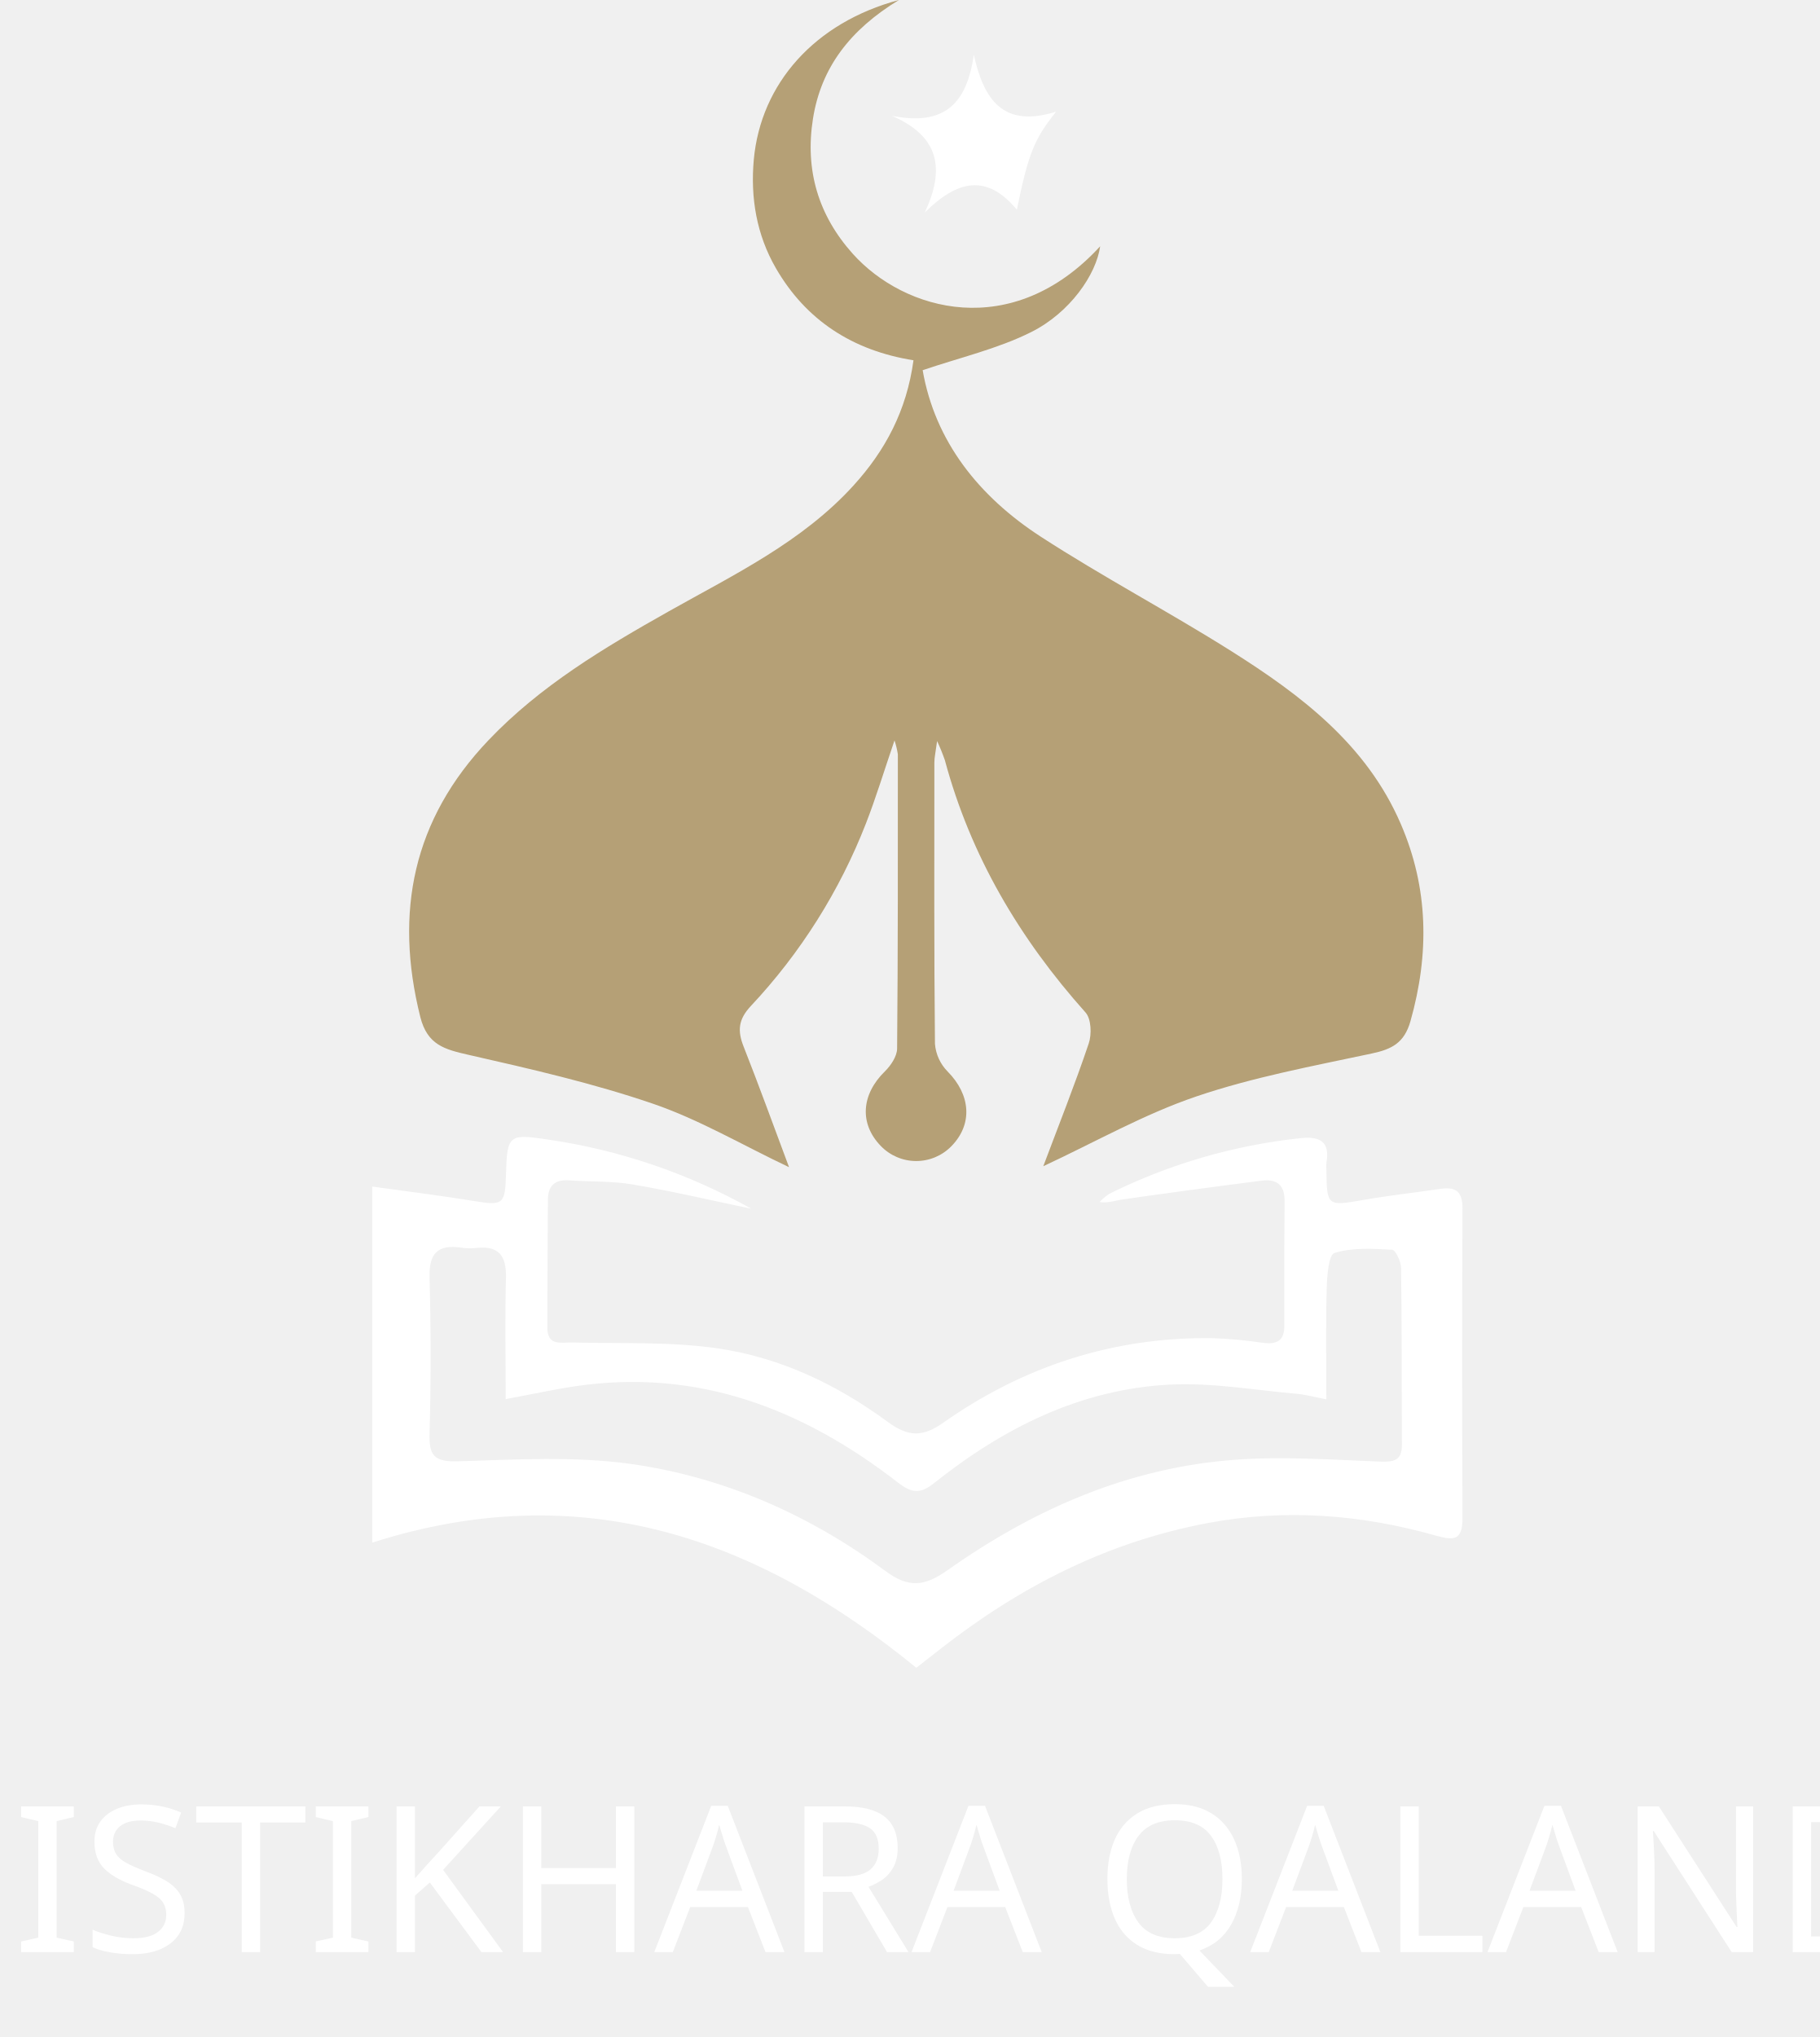
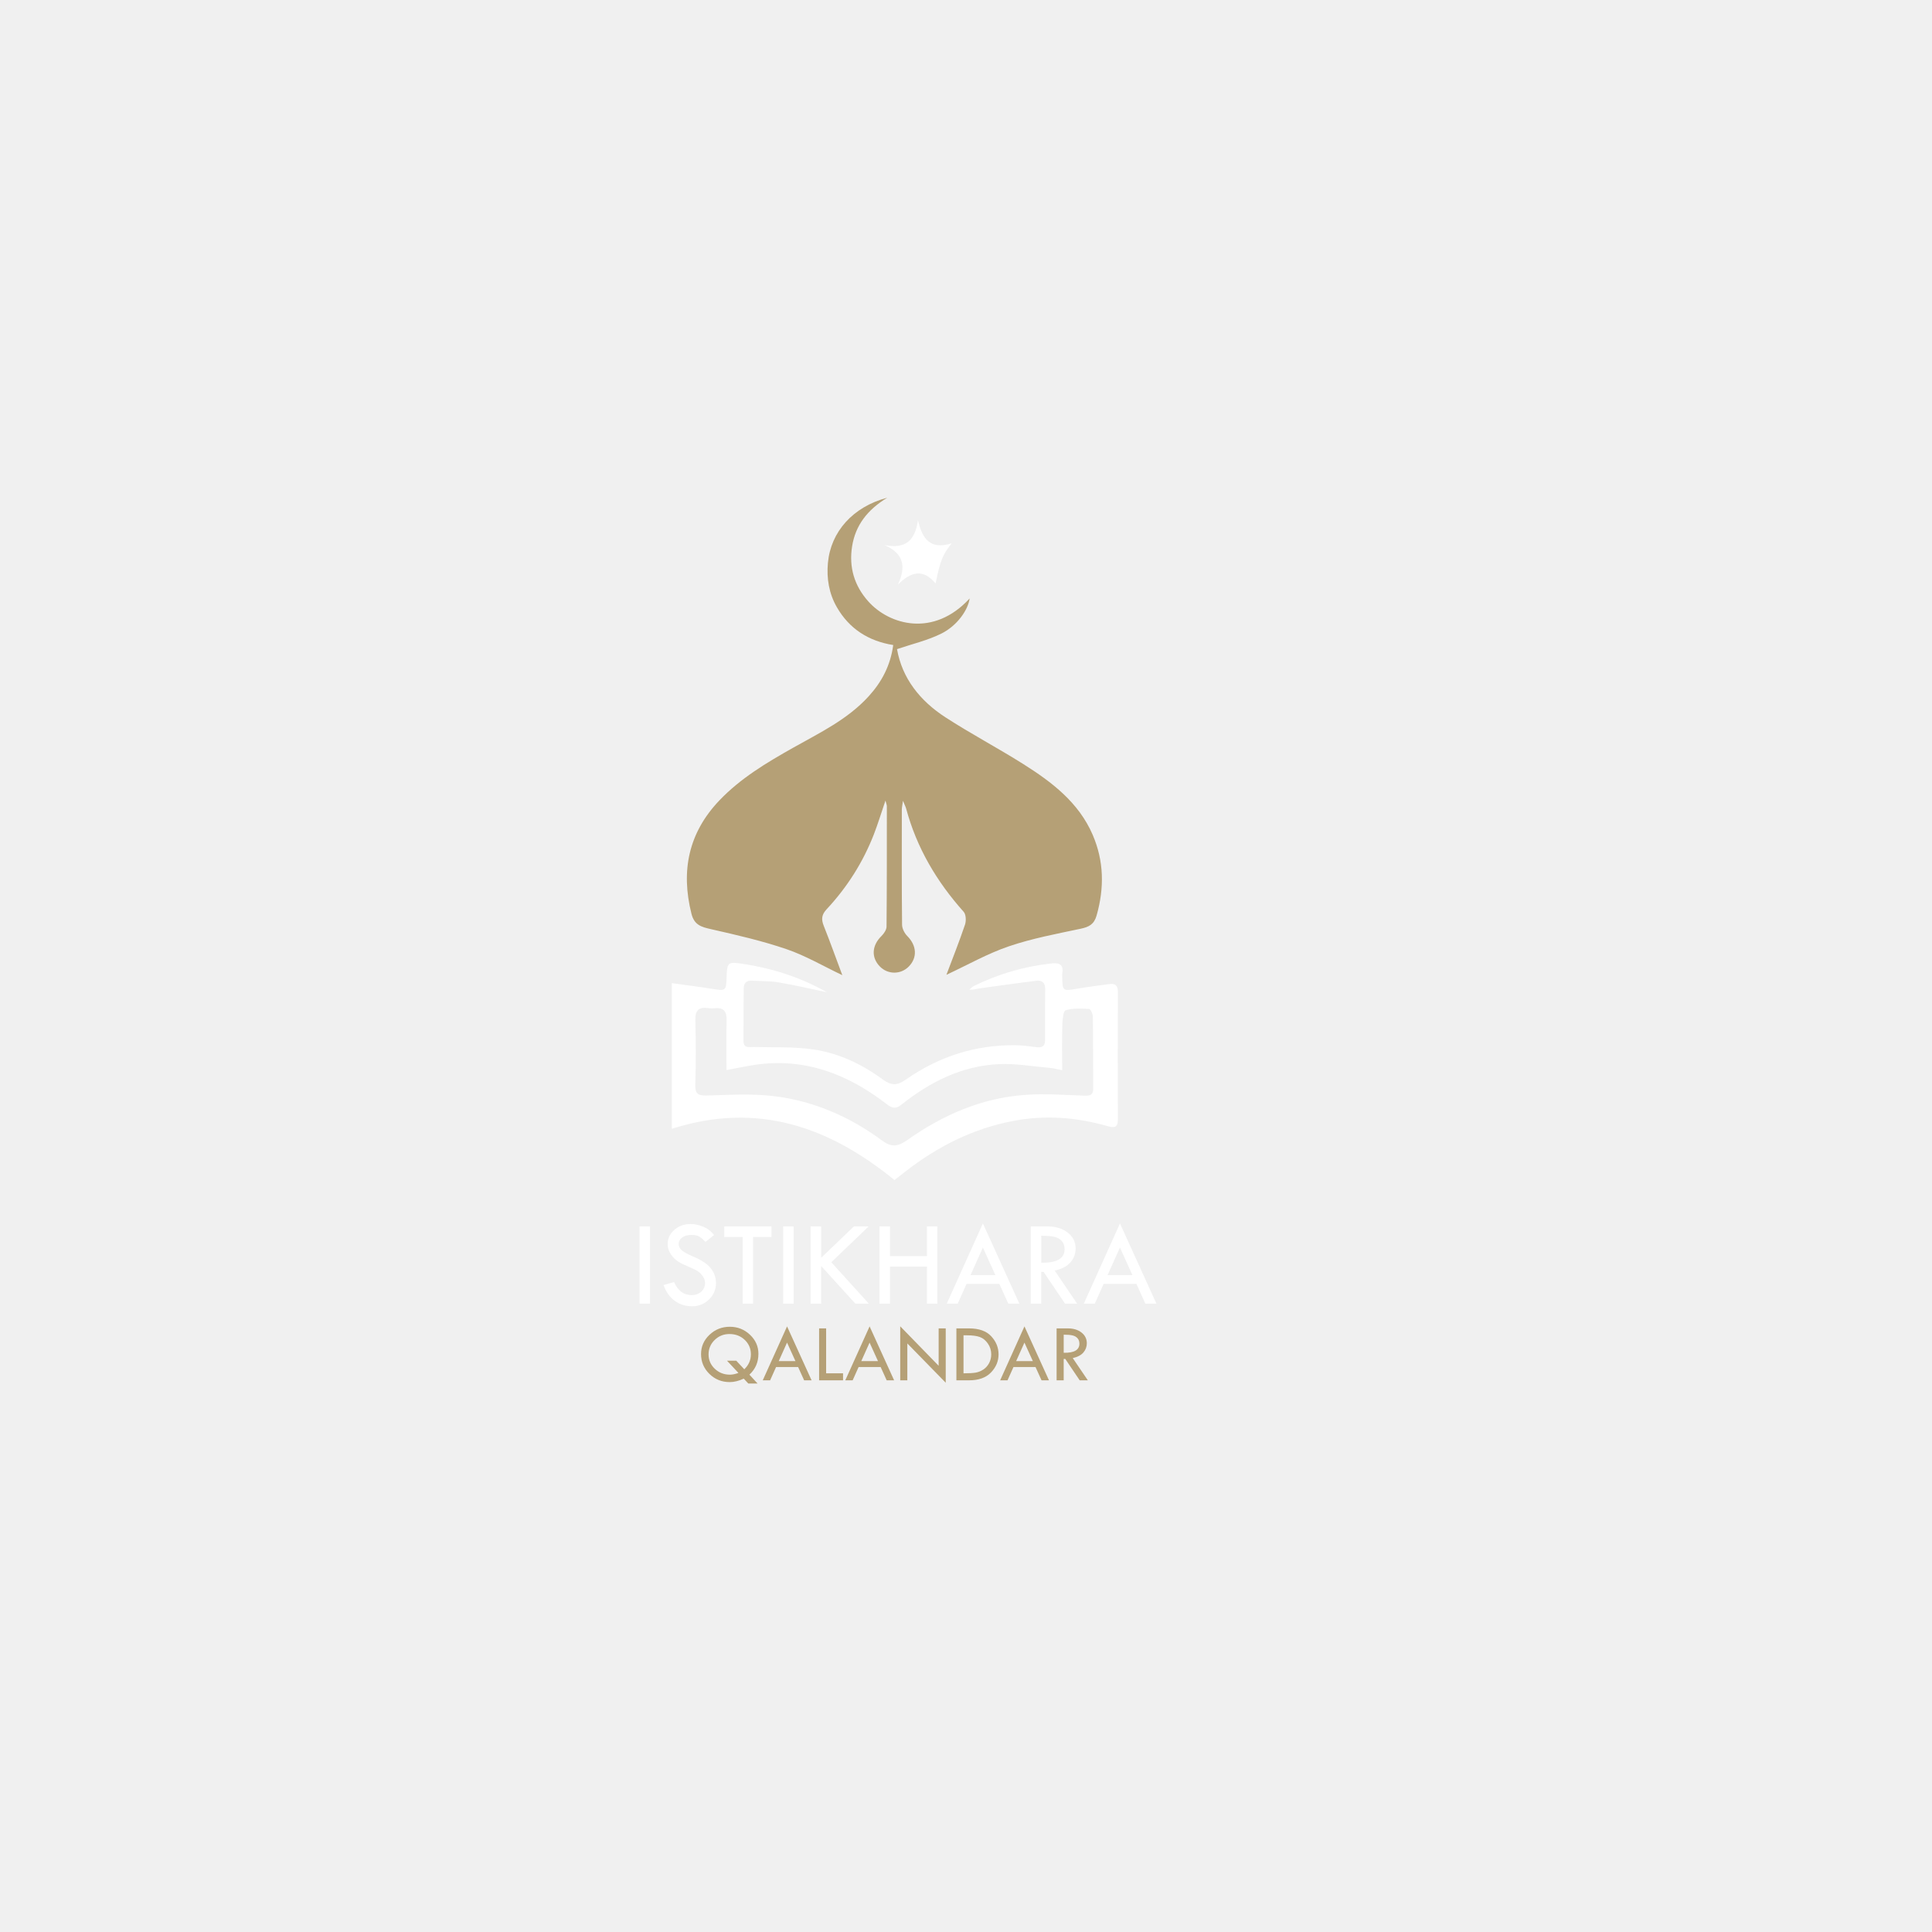
- <svg xmlns="http://www.w3.org/2000/svg" viewBox="0 0 467.86 523.6">
-   <defs>
-     <style>.cls-1{font-size:52.45px;font-family:Trushdex;}.cls-1,.cls-3{fill:#fff;}.cls-2{fill:#b5a076;}</style>
-   </defs>
-   <g id="Layer_2" data-name="Layer 2">
-     <g id="Layer_1-2" data-name="Layer 1">
-       <text class="cls-1" transform="translate(3.35 501.78)">ISTIKHARA QALANDAR</text>
-       <path class="cls-2" d="M268.21,299.77c4-10.65,8.13-21,11.68-31.54.81-2.38.65-6.37-.84-8-16.92-18.94-29.51-40.19-36.14-64.82a51.51,51.51,0,0,0-2-4.93c-.4,3-.7,4.26-.7,5.48,0,24.12-.1,48.24.15,72.36a11.42,11.42,0,0,0,3.25,7.1c5.94,6,6.52,13.52,1,19.18a12.64,12.64,0,0,1-18.2-.06c-5.53-5.73-5-13.21,1.08-19.15,1.53-1.5,3.12-3.87,3.14-5.85.23-25.22.19-50.44.19-75.66a21.92,21.92,0,0,0-.86-3.56c-2.69,7.87-4.75,14.68-7.32,21.29a146.15,146.15,0,0,1-29.63,47c-3.22,3.45-3.45,6.34-1.84,10.41,4,10.13,7.71,20.4,11.68,31-12-5.68-23.05-12.23-35-16.32-15.44-5.28-31.46-8.94-47.4-12.56-6.12-1.39-10.59-2.53-12.4-9.74-6.76-27-1.84-50.81,17.53-71.13,13.32-14,29.7-23.75,46.35-33.13s34.31-17.81,47.55-32.41c8.1-8.93,13.6-19.16,15.36-32.12-15.62-2.5-27.63-10.26-35.39-23.7-4.94-8.56-6.56-18.07-5.66-27.91,1.81-19.54,15.66-35.21,37.3-41-12.54,7.64-20,17.35-22.09,30.51s1.34,24.79,10.21,34.7c13.23,14.77,41,22.73,63.62-1.9-1,7.23-7.75,17.07-17.75,22.06-8.6,4.3-18.25,6.51-27.88,9.79,3.18,18.3,14.44,32.46,30.38,42.8s32.88,19.27,49,29.43c17.92,11.31,34.73,24,43.52,44.36,7.17,16.56,7.39,33.46,2.5,50.75-1.59,5.59-4.78,7.21-10,8.31-15.15,3.23-30.51,6.08-45.12,11.05C294.09,286.41,281.61,293.53,268.21,299.77Z" />
-       <path class="cls-3" d="M95.7,396.52V305c8.93,1.25,17.46,2.29,25.93,3.68,7.68,1.27,8.23,1,8.45-6.8.29-10.07.68-10.49,10.56-9a151.56,151.56,0,0,1,52.49,17.81c-10.6-2.21-20.5-4.54-30.51-6.24-5.36-.91-10.92-.66-16.38-1.05-3.64-.26-5.35,1.46-5.38,4.93q-.13,16.44-.15,32.89c0,4.89,3.52,3.78,6.57,3.86,12.42.32,25-.26,37.22,1.51,16,2.32,30.64,9.27,43.66,18.86,5.35,3.94,9.05,4,14.4.2,20.65-14.5,43.7-22,69.06-21.69a115.37,115.37,0,0,1,13.09,1.21c3.5.44,5.48-.49,5.47-4.4q-.07-16.12.06-32.24c0-4.13-2.25-5.51-5.87-5.05q-17.88,2.28-35.71,4.82c-1.87.26-3.67,1-6,.68a14.26,14.26,0,0,1,2.56-2.14,145,145,0,0,1,49-14.27c4.92-.54,7.77.68,6.78,6.3a10,10,0,0,0,0,2c.1,9.15.28,9.18,9.37,7.59,6.68-1.16,13.43-1.92,20.14-2.89,4-.57,5.49,1,5.47,5.09q-.18,39.81,0,79.62c0,5.9-2.42,5.68-7,4.4-19.23-5.43-38.66-6.91-58.52-3.18-25.63,4.81-48,16.21-68.34,32.07l-6.55,5.12C194.61,395.25,149.48,379.36,95.7,396.52ZM130,359.64c0-11.11-.19-21.16.07-31.2.15-5.58-1.8-8.31-7.61-7.66a15.74,15.74,0,0,1-3.94-.08c-5.93-.86-8.25,1.42-8.09,7.6.35,13.36.38,26.76,0,40.12-.17,5.74,1.19,7.37,7.25,7.2,14.83-.43,29.91-1.37,44.5.68,23.95,3.38,45.93,13.07,65.44,27.51,6,4.44,10,4,16-.21,22.16-15.68,46.58-26.38,73.94-28.38,12.38-.91,24.91,0,37.35.48,3.53.13,5.51-.36,5.49-4.3-.07-15.13,0-30.27-.2-45.39,0-1.68-1.42-4.72-2.3-4.77-5-.27-10.22-.61-14.83.83-1.54.48-1.94,6.12-2,9.43-.27,9.12-.09,18.25-.09,28.19-3.38-.65-5.45-1.24-7.56-1.42-10.85-.93-21.77-2.91-32.56-2.37-23.1,1.14-43,11.19-60.83,25.41-3.36,2.67-5.62,2.53-9.08-.15-24.47-19-51.58-29.53-83.15-24.82C142.19,357.18,136.66,358.4,130,359.64Z" />
-       <path class="cls-3" d="M229.26,29.75c13.38,2.73,19.33-3,21.08-15.69C252.93,25.6,257.82,33,271.51,28.7c-5.7,7.12-7.13,10.84-10.1,25.19-7.81-9.4-15.41-7.47-23.66.73C243,43.35,241.48,35.05,229.26,29.75Z" />
+ <svg xmlns="http://www.w3.org/2000/svg" version="1.1" id="Layer_1" x="0px" y="0px" viewBox="0 0 1080 1080" style="enable-background:new 0 0 1080 1080;" xml:space="preserve">
+   <style type="text/css">
+ 	.st0{display:none;fill:#013237;}
+ 	.st1{fill:#FFFFFF;}
+ 	.st2{fill:#B5A076;}
+ 	.st3{display:none;}
+ 	.st4{display:inline;}
+ 	.st5{fill:#013237;}
+ 	.st6{font-family:'Trushdex';}
+ 	.st7{font-size:52.177px;}
+ 	.st8{display:inline;fill:#FFFFFF;}
+ 	.st9{display:inline;fill:#013237;}
+ 	.st10{display:inline;fill:#174159;}
+ </style>
+   <rect class="st0" width="1080" height="1080" />
+   <g>
+     <g>
+       <path class="st1" d="M357.5,685.58h5.83v43.17h-5.83V685.58z" />
+       <path class="st1" d="M399.18,690.39l-4.78,3.83c-1.26-1.31-2.41-2.29-3.43-2.93c-1.03-0.64-2.51-0.97-4.45-0.97    c-2.12,0-3.84,0.48-5.16,1.44c-1.32,0.96-1.98,2.19-1.98,3.7c0,1.31,0.58,2.46,1.73,3.46s3.11,2.1,5.89,3.29s4.93,2.3,6.48,3.33    c1.54,1.03,2.81,2.16,3.81,3.4c0.99,1.24,1.73,2.55,2.22,3.93c0.48,1.38,0.73,2.83,0.73,4.37c0,3.59-1.3,6.65-3.91,9.18    c-2.61,2.53-5.77,3.79-9.47,3.79c-3.61,0-6.81-0.99-9.57-2.96c-2.77-1.98-4.9-4.94-6.39-8.9l5.9-1.66    c2.15,4.86,5.43,7.29,9.86,7.29c2.15,0,3.93-0.64,5.35-1.93c1.42-1.28,2.13-2.91,2.13-4.86c0-1.17-0.37-2.35-1.12-3.53    c-0.75-1.18-1.67-2.16-2.78-2.92c-1.11-0.77-2.87-1.64-5.29-2.64c-2.42-0.99-4.28-1.9-5.58-2.72c-1.3-0.82-2.43-1.81-3.38-2.95    c-0.95-1.14-1.65-2.27-2.09-3.4c-0.44-1.13-0.66-2.34-0.66-3.62c0-3.09,1.24-5.73,3.73-7.91c2.48-2.18,5.5-3.27,9.05-3.27    c2.35,0,4.73,0.51,7.15,1.52C395.56,686.76,397.58,688.31,399.18,690.39z" />
+       <path class="st1" d="M404.87,685.58h26.4v5.9h-10.3v37.28h-5.83v-37.28h-10.27V685.58z" />
+       <path class="st1" d="M437.81,685.58h5.83v43.17h-5.83V685.58z" />
+       <path class="st1" d="M453.13,685.58h5.9v17.54l18.31-17.54h8.22l-20.87,20.03l21,23.14h-7.51l-19.16-21.06v21.06h-5.9V685.58z" />
+       <path class="st1" d="M491.62,685.58h5.9v16.6h20.64v-16.6h5.83v43.17h-5.83v-20.74h-20.64v20.74h-5.9V685.58z" />
+       <path class="st1" d="M549.45,683.92l20.38,44.83h-6.18l-5.01-11.05h-18.32l-4.95,11.05h-6.13L549.45,683.92z M549.44,697.39    l-6.91,15.4h13.89L549.44,697.39z" />
+       <path class="st1" d="M576.17,685.58h9.35c4.65,0,8.44,1.16,11.37,3.47c2.93,2.32,4.39,5.28,4.39,8.89c0,2.89-0.95,5.44-2.84,7.66    c-1.89,2.21-4.84,3.77-8.86,4.67l12.54,18.48h-6.76l-11.98-17.76h-1.32v17.76h-5.9V685.58z M582.07,690.8v15.05    c8.7,0.18,13.05-2.34,13.05-7.56c0-1.83-0.51-3.33-1.53-4.49c-1.02-1.16-2.37-1.95-4.07-2.37S585.34,690.8,582.07,690.8z" />
+       <path class="st1" d="M626.07,683.92l20.38,44.83h-6.18l-5.01-11.05h-18.32l-4.95,11.05h-6.13L626.07,683.92z M626.05,697.39    l-6.91,15.4h13.89L626.05,697.39z" />
+     </g>
+   </g>
+   <g>
+     <g>
+       <path class="st2" d="M418.93,768.44l4.55,4.95h-5.18l-2.54-2.72c-2.75,1.28-5.37,1.93-7.85,1.93c-4.46,0-8.24-1.53-11.35-4.58    c-3.11-3.05-4.67-6.75-4.67-11.09c0-4.19,1.57-7.78,4.72-10.77c3.14-2.99,6.94-4.49,11.37-4.49c4.36,0,8.11,1.49,11.26,4.46    c3.15,2.98,4.72,6.53,4.72,10.66C423.96,761.46,422.28,765.34,418.93,768.44z M412.78,767.47l-6.37-6.82h5.18l4.47,4.79    c2.46-2.35,3.69-5.14,3.69-8.36c0-3.21-1.15-5.9-3.44-8.08c-2.29-2.18-5.14-3.27-8.55-3.27c-3.24,0-5.99,1.11-8.26,3.32    s-3.41,4.9-3.41,8.06c0,3.16,1.16,5.84,3.48,8.04c2.32,2.2,5.15,3.3,8.49,3.3C409.47,768.44,411.04,768.12,412.78,767.47z" />
+       <path class="st2" d="M439.97,741.46l13.71,30.15h-4.16l-3.37-7.43h-12.32l-3.33,7.43h-4.12L439.97,741.46z M439.96,750.52    l-4.64,10.35h9.34L439.96,750.52z" />
+       <path class="st2" d="M457.89,742.58h3.92v25.11h9.46v3.92h-13.38V742.58z" />
+       <path class="st2" d="M486.11,741.46l13.71,30.15h-4.16l-3.37-7.43h-12.32l-3.33,7.43h-4.12L486.11,741.46z M486.1,750.52    l-4.64,10.35h9.34L486.1,750.52z" />
+       <path class="st2" d="M503.24,741.42l21.47,22.06v-20.9h3.96v30.38l-21.47-21.97v20.62h-3.97V741.42z" />
+       <path class="st2" d="M534.64,742.58h7.04c5.58,0,9.72,1.47,12.44,4.42s4.08,6.31,4.08,10.09c0,3.81-1.41,7.19-4.22,10.12    c-2.81,2.93-6.9,4.4-12.26,4.4h-7.09V742.58z M538.61,746.45v21.24h0.23c2.95,0,5.17-0.13,6.65-0.4c1.49-0.27,2.9-0.85,4.24-1.74    c1.34-0.9,2.4-2.08,3.19-3.57c0.79-1.48,1.18-3.11,1.18-4.89c0-2.23-0.63-4.25-1.89-6.06s-2.77-3.02-4.52-3.65    c-1.75-0.62-4.11-0.93-7.08-0.93H538.61z" />
+       <path class="st2" d="M572.68,741.46l13.71,30.15h-4.16l-3.37-7.43h-12.32l-3.33,7.43h-4.12L572.68,741.46z M572.67,750.52    l-4.64,10.35h9.34L572.67,750.52z" />
+       <path class="st2" d="M590.65,742.58h6.29c3.13,0,5.68,0.78,7.65,2.33c1.97,1.56,2.95,3.55,2.95,5.98c0,1.94-0.64,3.66-1.91,5.15    c-1.27,1.49-3.26,2.54-5.96,3.14l8.43,12.42h-4.55l-8.05-11.94h-0.89v11.94h-3.96V742.58z M594.62,746.09v10.12    c5.85,0.12,8.77-1.57,8.77-5.08c0-1.23-0.34-2.24-1.03-3.02c-0.68-0.78-1.6-1.31-2.74-1.59    C598.49,746.23,596.82,746.09,594.62,746.09z" />
+     </g>
+   </g>
+   <path class="st2" d="M529.05,544.92c3.56-9.47,7.24-18.68,10.4-28.06c0.71-2.12,0.57-5.67-0.75-7.15  c-15.05-16.85-26.26-35.75-32.15-57.67c-0.27-1.01-0.79-1.96-1.79-4.39c-0.36,2.7-0.63,3.79-0.63,4.88  c-0.02,21.46-0.09,42.93,0.13,64.39c0.02,2.14,1.35,4.75,2.9,6.31c5.28,5.31,5.8,12.03,0.85,17.07c-4.49,4.57-11.74,4.54-16.19-0.06  c-4.93-5.09-4.43-11.76,0.96-17.03c1.36-1.34,2.78-3.44,2.8-5.21c0.21-22.44,0.17-44.88,0.17-67.31c0-0.7-0.32-1.39-0.77-3.17  c-2.39,7-4.22,13.06-6.51,18.95c-6.08,15.61-14.95,29.56-26.36,41.79c-2.87,3.08-3.08,5.64-1.64,9.26  c3.58,9.02,6.86,18.16,10.39,27.61c-10.64-5.06-20.51-10.89-31.14-14.52c-13.73-4.7-27.99-7.96-42.17-11.18  c-5.45-1.24-9.43-2.25-11.03-8.67c-6.01-23.99-1.64-45.2,15.59-63.29c11.85-12.44,26.43-21.13,41.24-29.47  c14.93-8.4,30.53-15.85,42.31-28.84c7.2-7.94,12.1-17.04,13.66-28.58c-13.89-2.22-24.58-9.13-31.48-21.09  c-4.4-7.62-5.84-16.08-5.03-24.84c1.6-17.38,13.93-31.33,33.18-36.44c-11.15,6.8-17.77,15.43-19.65,27.15  c-1.87,11.67,1.19,22.06,9.08,30.87c11.77,13.15,36.47,20.23,56.61-1.69c-0.89,6.43-6.89,15.18-15.79,19.63  c-7.66,3.82-16.24,5.79-24.8,8.7c2.83,16.28,12.85,28.89,27.03,38.09c14.21,9.22,29.26,17.14,43.59,26.18  c15.95,10.06,30.9,21.39,38.73,39.47c6.37,14.73,6.58,29.77,2.22,45.15c-1.41,4.97-4.25,6.41-8.88,7.4  c-13.48,2.87-27.15,5.4-40.14,9.83C552.08,533.03,540.97,539.37,529.05,544.92z" />
+   <path class="st1" d="M375.56,631c0-27.48,0-53.7,0-81.42c7.95,1.11,15.54,2.04,23.07,3.28c6.83,1.12,7.32,0.87,7.52-6.06  c0.26-8.96,0.6-9.33,9.39-7.97c16.28,2.52,31.78,7.39,46.7,15.84c-9.43-1.96-18.24-4.04-27.14-5.54c-4.78-0.81-9.72-0.59-14.58-0.94  c-3.23-0.23-4.76,1.3-4.78,4.39c-0.08,9.76-0.14,19.51-0.13,29.27c0,4.34,3.13,3.36,5.84,3.43c11.05,0.29,22.24-0.22,33.12,1.35  c14.24,2.06,27.27,8.24,38.85,16.77c4.76,3.51,8.05,3.53,12.81,0.19c18.38-12.91,38.88-19.56,61.45-19.3  c3.89,0.05,7.78,0.58,11.65,1.07c3.11,0.39,4.88-0.43,4.87-3.91c-0.04-9.56-0.02-19.13,0.06-28.69c0.03-3.67-2.01-4.9-5.23-4.49  c-10.6,1.35-21.19,2.79-31.77,4.29c-1.66,0.23-3.26,0.9-5.31,0.61c0.76-0.64,1.42-1.48,2.28-1.9c13.76-6.81,28.28-11.02,43.56-12.7  c4.38-0.48,6.91,0.61,6.03,5.61c-0.1,0.57-0.03,1.17-0.02,1.75c0.09,8.14,0.24,8.16,8.34,6.75c5.94-1.04,11.94-1.71,17.91-2.57  c3.53-0.51,4.89,0.9,4.87,4.53c-0.11,23.61-0.15,47.23-0.01,70.84c0.03,5.26-2.16,5.06-6.2,3.91c-17.11-4.83-34.4-6.15-52.07-2.83  c-22.8,4.28-42.7,14.43-60.8,28.54c-1.83,1.43-3.66,2.86-5.83,4.55C463.56,629.87,423.41,615.73,375.56,631z M406.11,598.19  c0-9.89-0.17-18.83,0.07-27.76c0.13-4.97-1.6-7.39-6.77-6.82c-1.15,0.13-2.36,0.1-3.51-0.07c-5.28-0.77-7.34,1.26-7.2,6.76  c0.31,11.89,0.34,23.81-0.02,35.7c-0.16,5.11,1.06,6.56,6.45,6.4c13.2-0.38,26.62-1.22,39.6,0.61c21.31,3,40.86,11.62,58.22,24.47  c5.34,3.95,8.93,3.57,14.23-0.18c19.72-13.95,41.44-23.48,65.79-25.25c11.01-0.8,22.16,0.04,33.24,0.43  c3.13,0.11,4.9-0.32,4.88-3.83c-0.06-13.46,0-26.93-0.18-40.39c-0.02-1.49-1.26-4.2-2.05-4.24c-4.42-0.24-9.09-0.54-13.19,0.74  c-1.37,0.43-1.73,5.45-1.82,8.39c-0.24,8.12-0.08,16.24-0.08,25.09c-3.01-0.58-4.85-1.1-6.73-1.26c-9.65-0.83-19.37-2.59-28.97-2.11  c-20.56,1.02-38.24,9.96-54.13,22.61c-2.99,2.38-5.01,2.25-8.08-0.13c-21.77-16.86-45.89-26.27-73.98-22.08  C416.92,596,412,597.09,406.11,598.19z" />
+   <path class="st1" d="M494.4,304.67c11.91,2.43,17.19-2.66,18.75-13.96c2.3,10.26,6.66,16.83,18.83,13.03  c-5.07,6.33-6.34,9.64-8.99,22.41c-6.94-8.36-13.71-6.65-21.05,0.65C506.6,316.77,505.27,309.39,494.4,304.67z" />
+   <g class="st3">
+     <rect class="st2" width="1080" height="1080" />
+     <g>
+       <g class="st4">
+         <text transform="matrix(1 0 0 1 310.62 781.3304)" class="st5 st6 st7">Istikhara Qalandar</text>
+       </g>
+       <path class="st8" d="M574.49,575.16c3.98-10.59,8.09-20.88,11.62-31.37c0.8-2.37,0.64-6.34-0.84-7.99    c-16.83-18.84-29.36-39.97-35.95-64.48c-0.3-1.13-0.88-2.19-2-4.91c-0.4,3.02-0.7,4.24-0.7,5.45c-0.02,24-0.1,47.99,0.15,71.99    c0.02,2.39,1.5,5.31,3.24,7.05c5.9,5.94,6.49,13.45,0.95,19.09c-5.02,5.11-13.13,5.08-18.1-0.06c-5.51-5.7-4.96-13.14,1.07-19.05    c1.53-1.49,3.11-3.85,3.13-5.82c0.23-25.08,0.19-50.17,0.19-75.26c0-0.78-0.36-1.56-0.86-3.54c-2.67,7.83-4.72,14.61-7.28,21.18    c-6.8,17.45-16.71,33.05-29.47,46.72c-3.21,3.44-3.44,6.31-1.84,10.35c4,10.08,7.67,20.3,11.62,30.86    c-11.89-5.65-22.93-12.17-34.81-16.24c-15.35-5.25-31.29-8.9-47.14-12.5c-6.09-1.38-10.54-2.52-12.34-9.69    c-6.72-26.82-1.83-50.54,17.43-70.76c13.25-13.9,29.54-23.63,46.11-32.95c16.69-9.4,34.13-17.72,47.31-32.25    c8.05-8.88,13.53-19.05,15.27-31.95c-15.53-2.48-27.48-10.2-35.2-23.58c-4.92-8.52-6.53-17.97-5.63-27.77    c1.79-19.43,15.58-35.02,37.1-40.74c-12.47,7.6-19.87,17.25-21.97,30.35c-2.09,13.04,1.33,24.66,10.15,34.52    c13.16,14.7,40.77,22.62,63.29-1.89c-0.99,7.19-7.71,16.98-17.66,21.95c-8.56,4.28-18.16,6.47-27.73,9.73    c3.16,18.2,14.36,32.29,30.22,42.58c15.89,10.31,32.71,19.16,48.73,29.27c17.83,11.25,34.55,23.91,43.3,44.13    c7.13,16.47,7.35,33.28,2.48,50.48c-1.57,5.56-4.75,7.17-9.92,8.27c-15.07,3.21-30.35,6.04-44.88,10.99    C600.24,561.87,587.82,568.96,574.49,575.16z" />
+       <path class="st9" d="M402.89,671.4c0-30.73,0-60.04,0-91.03c8.88,1.25,17.37,2.28,25.8,3.66c7.64,1.26,8.18,0.97,8.4-6.77    c0.29-10.02,0.67-10.43,10.5-8.91c18.2,2.82,35.53,8.26,52.21,17.71c-10.55-2.19-20.39-4.51-30.35-6.2    c-5.34-0.9-10.87-0.66-16.3-1.05c-3.62-0.26-5.32,1.45-5.35,4.9c-0.09,10.91-0.15,21.81-0.15,32.72c0,4.86,3.5,3.75,6.53,3.83    c12.36,0.32,24.86-0.25,37.03,1.51c15.92,2.3,30.49,9.21,43.43,18.75c5.32,3.92,9,3.95,14.32,0.21    c20.54-14.43,43.47-21.87,68.7-21.58c4.35,0.05,8.7,0.65,13.02,1.2c3.48,0.44,5.46-0.48,5.44-4.38    c-0.04-10.69-0.02-21.38,0.06-32.07c0.03-4.11-2.24-5.48-5.84-5.02c-11.85,1.51-23.69,3.12-35.52,4.79    c-1.86,0.26-3.65,1.01-5.94,0.68c0.84-0.72,1.59-1.65,2.55-2.13c15.39-7.62,31.62-12.33,48.7-14.2c4.9-0.54,7.73,0.68,6.74,6.27    c-0.11,0.64-0.03,1.31-0.02,1.96c0.1,9.1,0.27,9.13,9.32,7.55c6.64-1.16,13.35-1.91,20.03-2.87c3.94-0.57,5.47,1.01,5.45,5.06    c-0.12,26.4-0.16,52.8-0.01,79.2c0.03,5.88-2.41,5.65-6.93,4.38c-19.13-5.4-38.46-6.87-58.21-3.16    c-25.49,4.79-47.73,16.13-67.98,31.91c-2.05,1.6-4.1,3.2-6.52,5.09C501.28,670.14,456.38,654.33,402.89,671.4z M437.04,634.72    c0-11.06-0.19-21.05,0.07-31.04c0.15-5.55-1.79-8.27-7.57-7.63c-1.29,0.14-2.63,0.11-3.92-0.08c-5.9-0.86-8.21,1.41-8.05,7.56    c0.35,13.3,0.38,26.62-0.02,39.91c-0.18,5.71,1.18,7.33,7.21,7.16c14.76-0.43,29.76-1.36,44.27,0.69    c23.83,3.36,45.69,13,65.1,27.36c5.97,4.42,9.98,3.99,15.91-0.21c22.04-15.6,46.33-26.25,73.55-28.23    c12.31-0.9,24.78,0.04,37.16,0.48c3.5,0.13,5.48-0.36,5.46-4.28c-0.07-15.05,0-30.1-0.2-45.15c-0.02-1.67-1.41-4.69-2.29-4.74    c-4.94-0.27-10.17-0.61-14.75,0.83c-1.54,0.48-1.94,6.09-2.03,9.38c-0.26,9.07-0.09,18.16-0.09,28.05    c-3.36-0.65-5.42-1.23-7.52-1.41c-10.79-0.92-21.65-2.89-32.38-2.36c-22.99,1.14-42.76,11.13-60.51,25.28    c-3.34,2.66-5.6,2.52-9.04-0.15c-24.34-18.86-51.31-29.37-82.71-24.69C449.13,632.27,443.63,633.49,437.04,634.72z" />
+       <path class="st10" d="M535.75,306.56c13.31,2.72,19.22-2.98,20.97-15.6c2.57,11.48,7.44,18.81,21.05,14.56    c-5.67,7.08-7.09,10.78-10.05,25.05c-7.76-9.35-15.33-7.43-23.53,0.73C549.4,320.08,547.91,311.83,535.75,306.56z" />
    </g>
  </g>
</svg>
